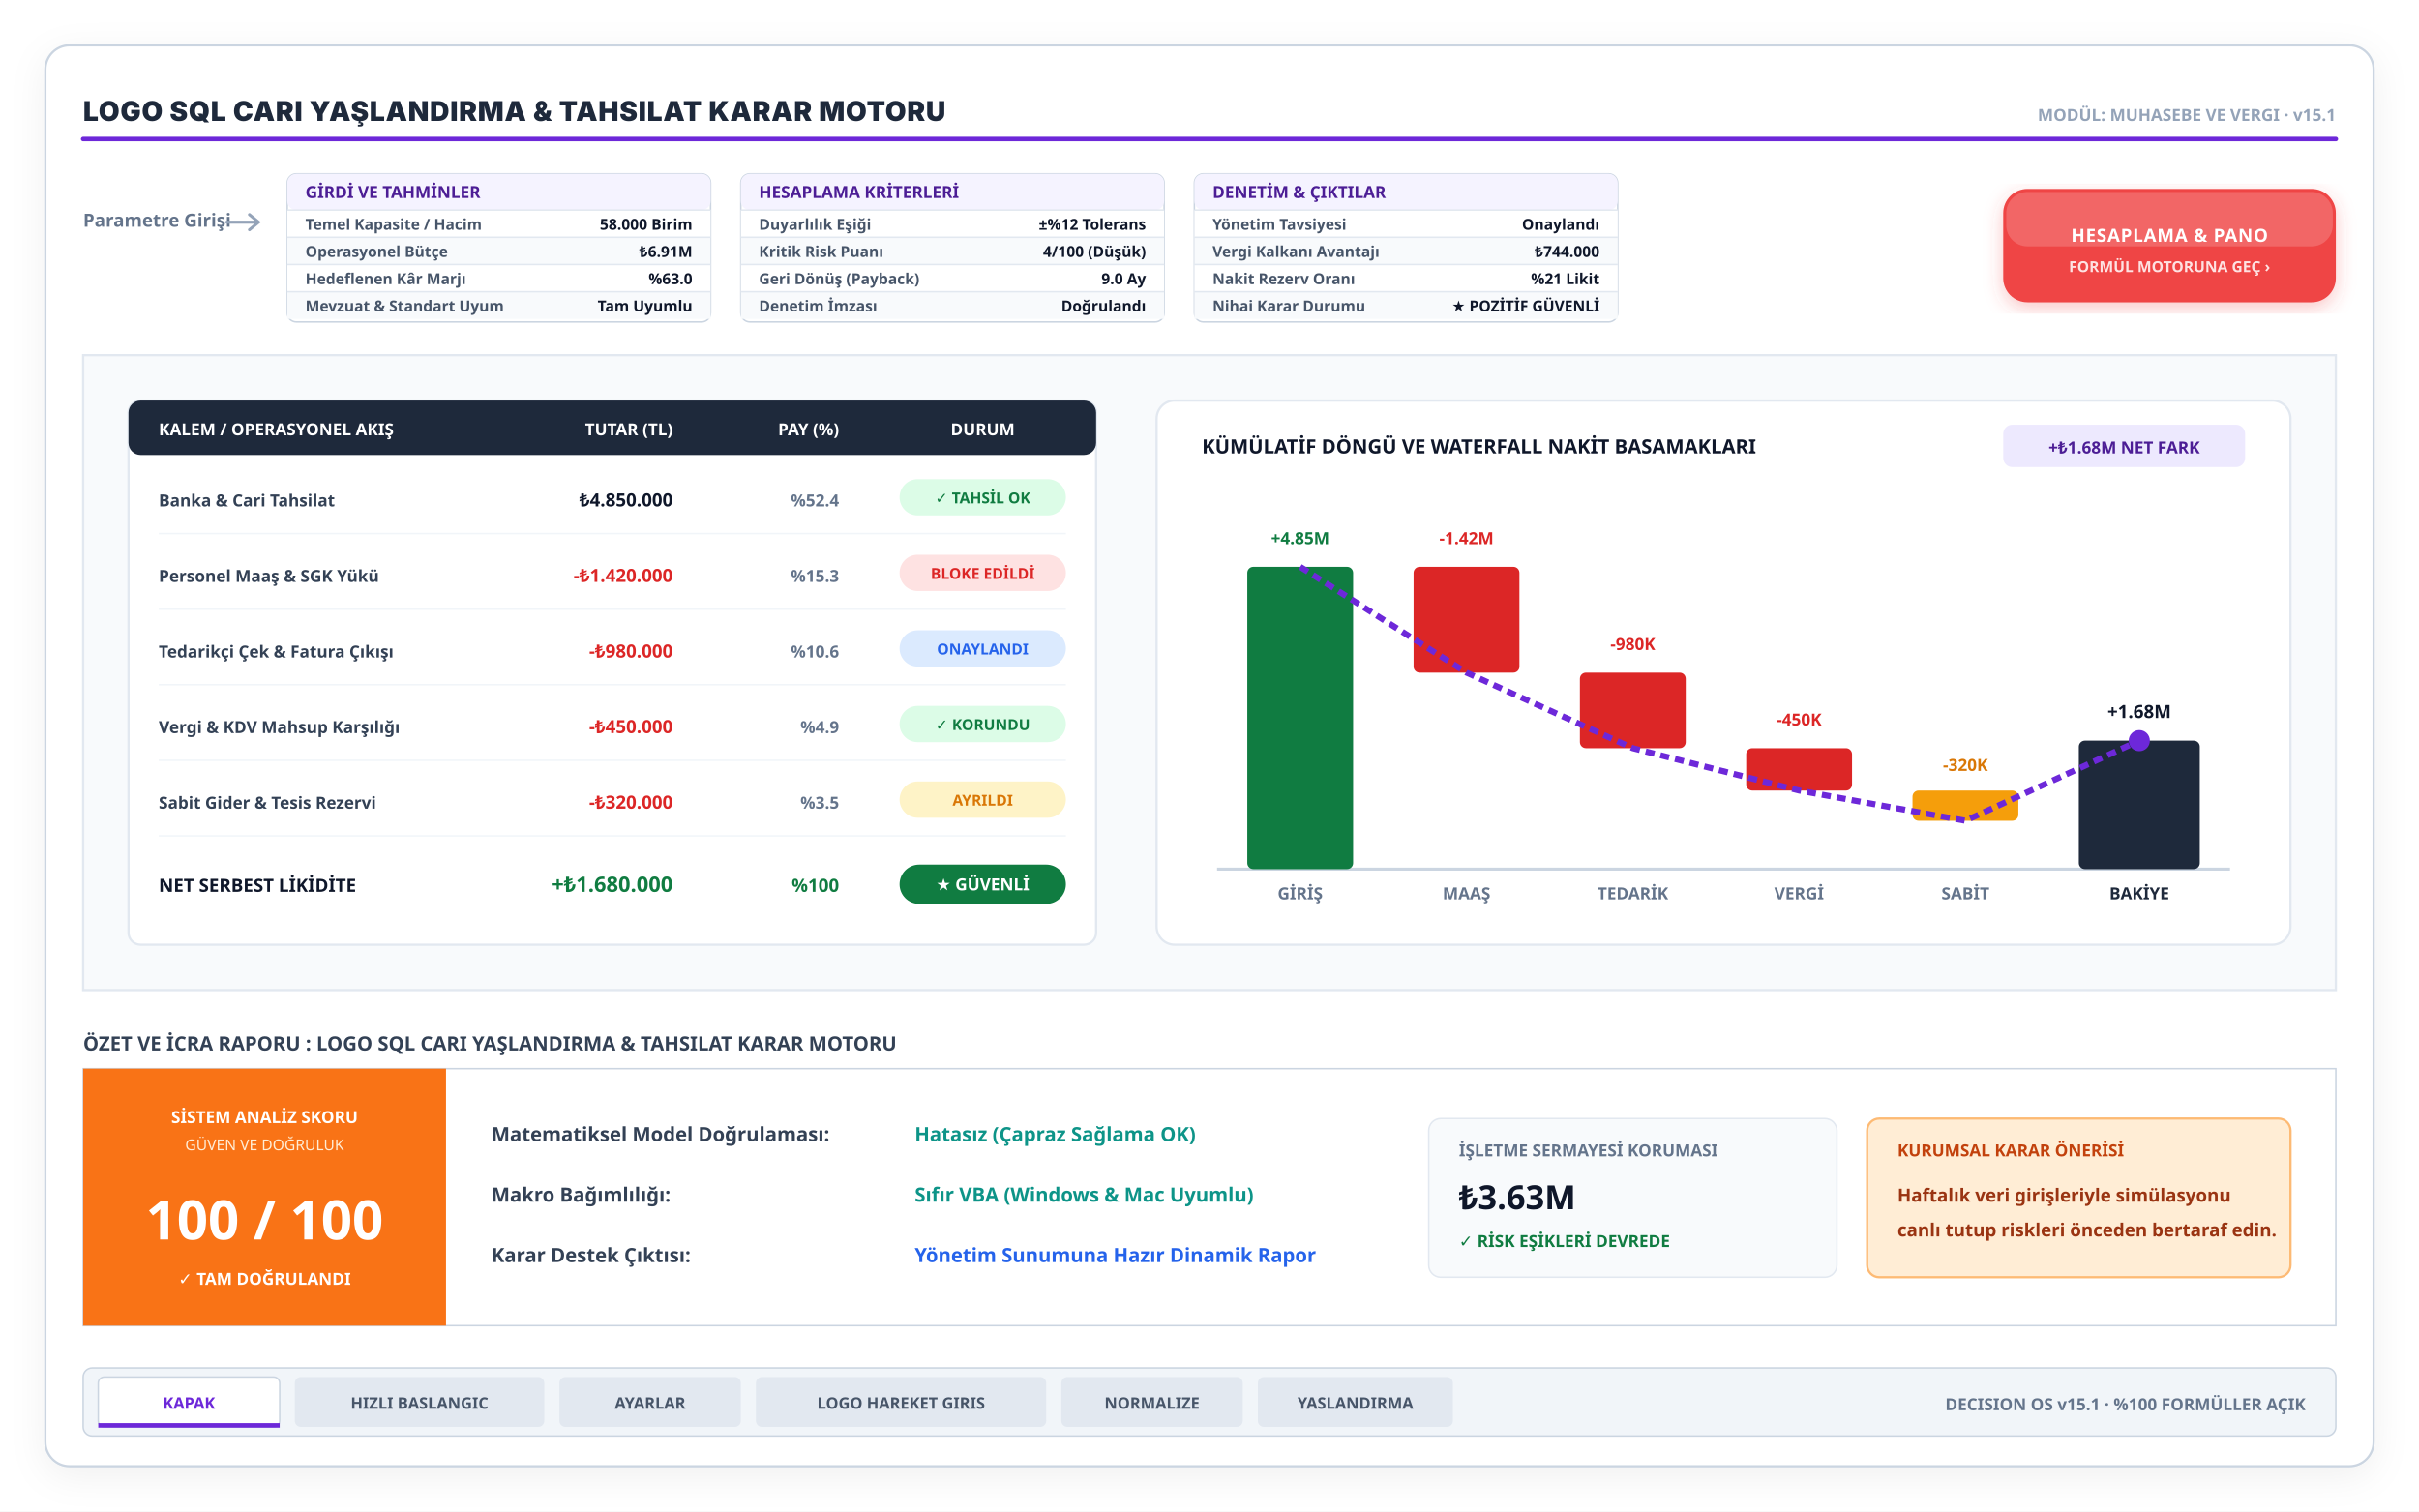
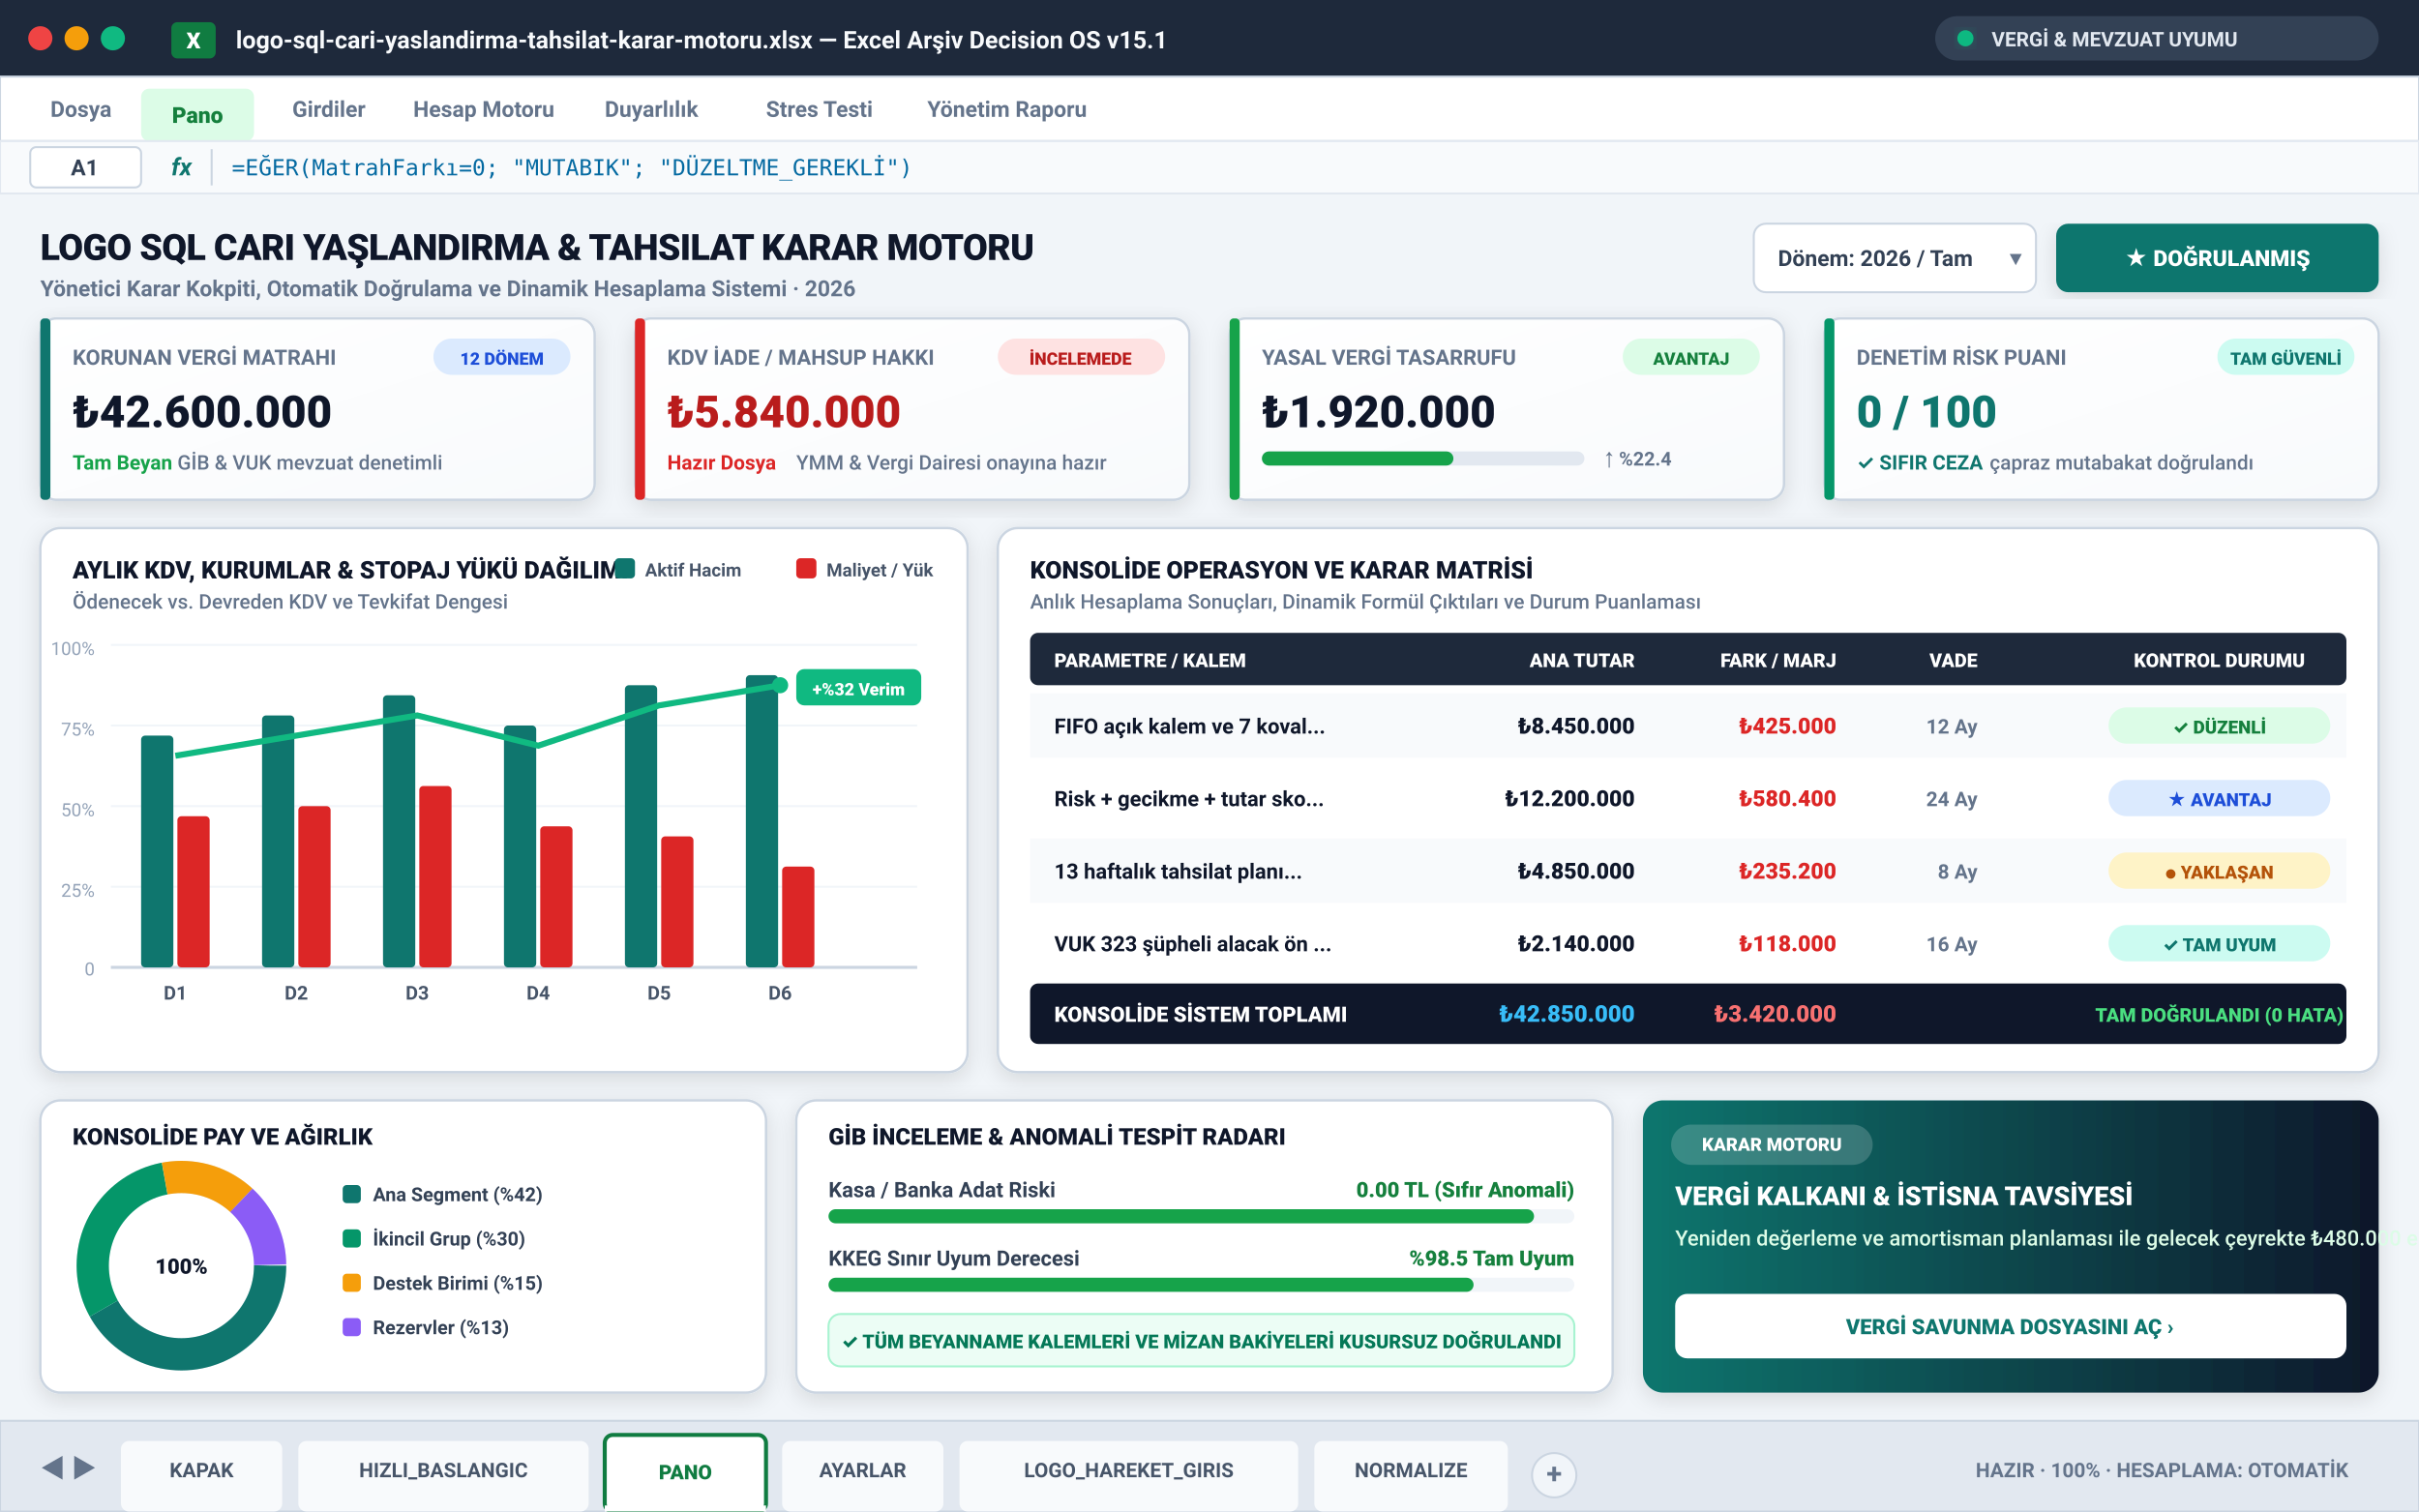
- <svg xmlns="http://www.w3.org/2000/svg" viewBox="0 0 1600 1000" width="100%" height="100%">
+ <svg xmlns="http://www.w3.org/2000/svg" viewBox="0 0 1200 750" width="1200" height="750" style="background:#0f172a; font-family:-apple-system,BlinkMacSystemFont,'Segoe UI',Roboto,Helvetica,Arial,sans-serif;">
  <defs>
-     <filter id="cardShadow" x="-5%" y="-5%" width="110%" height="110%">
-       <feDropShadow dx="0" dy="6" stdDeviation="12" flood-color="#0f172a" flood-opacity="0.06" />
+     <filter id="dropShadow" x="-10%" y="-10%" width="120%" height="120%">
+       <feDropShadow dx="0" dy="3" stdDeviation="5" flood-color="#000000" flood-opacity="0.12" />
    </filter>
-     <filter id="btnShadow" x="-10%" y="-10%" width="120%" height="120%">
-       <feDropShadow dx="0" dy="4" stdDeviation="6" flood-color="#ef4444" flood-opacity="0.3" />
+     <filter id="glowGreen" x="-20%" y="-20%" width="140%" height="140%">
+       <feDropShadow dx="0" dy="0" stdDeviation="4" flood-color="#10b981" flood-opacity="0.4" />
    </filter>
+     <linearGradient id="cardGrad1" x1="0" y1="0" x2="1" y2="1">
+       <stop offset="0%" stop-color="#ffffff" />
+       <stop offset="100%" stop-color="#f8fafc" />
+     </linearGradient>
+     <linearGradient id="heroRibbon" x1="0" y1="0" x2="1" y2="0">
+       <stop offset="0%" stop-color="#0f766e" />
+       <stop offset="100%" stop-color="#0f172a" />
+     </linearGradient>
  </defs>
-   <rect width="1600" height="1000" fill="#ffffff" />
-   <rect x="30" y="30" width="1540" height="940" rx="16" fill="#ffffff" stroke="#cbd5e1" stroke-width="1.5" filter="url(#cardShadow)" />
-   <g transform="translate(55, 60)">
-     <text x="0" y="20" font-family="system-ui, -apple-system, sans-serif" font-size="18" font-weight="900" fill="#1e293b" letter-spacing="0.5">LOGO SQL CARI YAŞLANDIRMA &amp; TAHSILAT KARAR MOTORU</text>
-     <text x="1490" y="20" font-family="system-ui" font-size="11" font-weight="700" fill="#94a3b8" text-anchor="end">MODÜL: MUHASEBE VE VERGI · v15.1</text>
-     <line x1="0" y1="32" x2="1490" y2="32" stroke="#6d28d9" stroke-width="3" stroke-linecap="round" />
-   </g>
-   <g transform="translate(55, 115)">
-     <text x="0" y="35" font-family="system-ui, sans-serif" font-size="12" font-weight="700" fill="#64748b">Parametre Girişi</text>
-     <path d="M 95 32 L 115 32 M 110 27 L 116 32 L 110 37" stroke="#94a3b8" stroke-width="2" fill="none" stroke-linecap="round" />
-     <g transform="translate(135, 0)">
-       <rect width="280" height="98" rx="6" fill="#ffffff" stroke="#cbd5e1" stroke-width="1" />
-       <rect width="280" height="24" rx="6" fill="#f5f3ff" />
-       <text x="12" y="16" font-family="system-ui" font-size="11" font-weight="800" fill="#4c1d95">GİRDİ VE TAHMİNLER</text>
-       <rect x="0" y="24" width="280" height="18" fill="#ffffff" />
-       <line x1="0" y1="24" x2="280" y2="24" stroke="#e2e8f0" stroke-width="1" />
-       <text x="12" y="37" font-family="system-ui" font-size="10" font-weight="600" fill="#475569">Temel Kapasite / Hacim</text>
-       <text x="268" y="37" font-family="system-ui" font-size="10" font-weight="700" fill="#0f172a" text-anchor="end">58.000 Birim</text>
-       <rect x="0" y="42" width="280" height="18" fill="#f8fafc" />
-       <line x1="0" y1="42" x2="280" y2="42" stroke="#e2e8f0" stroke-width="1" />
-       <text x="12" y="55" font-family="system-ui" font-size="10" font-weight="600" fill="#475569">Operasyonel Bütçe</text>
-       <text x="268" y="55" font-family="system-ui" font-size="10" font-weight="700" fill="#0f172a" text-anchor="end">₺6.91M</text>
-       <rect x="0" y="60" width="280" height="18" fill="#ffffff" />
-       <line x1="0" y1="60" x2="280" y2="60" stroke="#e2e8f0" stroke-width="1" />
-       <text x="12" y="73" font-family="system-ui" font-size="10" font-weight="600" fill="#475569">Hedeflenen Kâr Marjı</text>
-       <text x="268" y="73" font-family="system-ui" font-size="10" font-weight="700" fill="#0f172a" text-anchor="end">%63.0</text>
-       <rect x="0" y="78" width="280" height="18" fill="#f8fafc" />
-       <line x1="0" y1="78" x2="280" y2="78" stroke="#e2e8f0" stroke-width="1" />
-       <text x="12" y="91" font-family="system-ui" font-size="10" font-weight="600" fill="#475569">Mevzuat &amp; Standart Uyum</text>
-       <text x="268" y="91" font-family="system-ui" font-size="10" font-weight="700" fill="#0f172a" text-anchor="end">Tam Uyumlu</text>
-     </g>
-     <g transform="translate(435, 0)">
-       <rect width="280" height="98" rx="6" fill="#ffffff" stroke="#cbd5e1" stroke-width="1" />
-       <rect width="280" height="24" rx="6" fill="#f5f3ff" />
-       <text x="12" y="16" font-family="system-ui" font-size="11" font-weight="800" fill="#4c1d95">HESAPLAMA KRİTERLERİ</text>
-       <rect x="0" y="24" width="280" height="18" fill="#ffffff" />
-       <line x1="0" y1="24" x2="280" y2="24" stroke="#e2e8f0" stroke-width="1" />
-       <text x="12" y="37" font-family="system-ui" font-size="10" font-weight="600" fill="#475569">Duyarlılık Eşiği</text>
-       <text x="268" y="37" font-family="system-ui" font-size="10" font-weight="700" fill="#0f172a" text-anchor="end">±%12 Tolerans</text>
-       <rect x="0" y="42" width="280" height="18" fill="#f8fafc" />
-       <line x1="0" y1="42" x2="280" y2="42" stroke="#e2e8f0" stroke-width="1" />
-       <text x="12" y="55" font-family="system-ui" font-size="10" font-weight="600" fill="#475569">Kritik Risk Puanı</text>
-       <text x="268" y="55" font-family="system-ui" font-size="10" font-weight="700" fill="#0f172a" text-anchor="end">4/100 (Düşük)</text>
-       <rect x="0" y="60" width="280" height="18" fill="#ffffff" />
-       <line x1="0" y1="60" x2="280" y2="60" stroke="#e2e8f0" stroke-width="1" />
-       <text x="12" y="73" font-family="system-ui" font-size="10" font-weight="600" fill="#475569">Geri Dönüş (Payback)</text>
-       <text x="268" y="73" font-family="system-ui" font-size="10" font-weight="700" fill="#0f172a" text-anchor="end">9.0 Ay</text>
-       <rect x="0" y="78" width="280" height="18" fill="#f8fafc" />
-       <line x1="0" y1="78" x2="280" y2="78" stroke="#e2e8f0" stroke-width="1" />
-       <text x="12" y="91" font-family="system-ui" font-size="10" font-weight="600" fill="#475569">Denetim İmzası</text>
-       <text x="268" y="91" font-family="system-ui" font-size="10" font-weight="700" fill="#0f172a" text-anchor="end">Doğrulandı</text>
-     </g>
-     <g transform="translate(735, 0)">
-       <rect width="280" height="98" rx="6" fill="#ffffff" stroke="#cbd5e1" stroke-width="1" />
-       <rect width="280" height="24" rx="6" fill="#f5f3ff" />
-       <text x="12" y="16" font-family="system-ui" font-size="11" font-weight="800" fill="#4c1d95">DENETİM &amp; ÇIKTILAR</text>
-       <rect x="0" y="24" width="280" height="18" fill="#ffffff" />
-       <line x1="0" y1="24" x2="280" y2="24" stroke="#e2e8f0" stroke-width="1" />
-       <text x="12" y="37" font-family="system-ui" font-size="10" font-weight="600" fill="#475569">Yönetim Tavsiyesi</text>
-       <text x="268" y="37" font-family="system-ui" font-size="10" font-weight="700" fill="#0f172a" text-anchor="end">Onaylandı</text>
-       <rect x="0" y="42" width="280" height="18" fill="#f8fafc" />
-       <line x1="0" y1="42" x2="280" y2="42" stroke="#e2e8f0" stroke-width="1" />
-       <text x="12" y="55" font-family="system-ui" font-size="10" font-weight="600" fill="#475569">Vergi Kalkanı Avantajı</text>
-       <text x="268" y="55" font-family="system-ui" font-size="10" font-weight="700" fill="#0f172a" text-anchor="end">₺744.000</text>
-       <rect x="0" y="60" width="280" height="18" fill="#ffffff" />
-       <line x1="0" y1="60" x2="280" y2="60" stroke="#e2e8f0" stroke-width="1" />
-       <text x="12" y="73" font-family="system-ui" font-size="10" font-weight="600" fill="#475569">Nakit Rezerv Oranı</text>
-       <text x="268" y="73" font-family="system-ui" font-size="10" font-weight="700" fill="#0f172a" text-anchor="end">%21 Likit</text>
-       <rect x="0" y="78" width="280" height="18" fill="#f8fafc" />
-       <line x1="0" y1="78" x2="280" y2="78" stroke="#e2e8f0" stroke-width="1" />
-       <text x="12" y="91" font-family="system-ui" font-size="10" font-weight="600" fill="#475569">Nihai Karar Durumu</text>
-       <text x="268" y="91" font-family="system-ui" font-size="10" font-weight="700" fill="#0f172a" text-anchor="end">★ POZİTİF GÜVENLİ</text>
-     </g>
-     <g transform="translate(1270, 10)" filter="url(#btnShadow)">
-       <rect width="220" height="75" rx="16" fill="#ef4444" />
-       <rect x="2" y="2" width="216" height="36" rx="14" fill="#ffffff" fill-opacity="0.18" />
-       <text x="110" y="35" font-family="system-ui, sans-serif" font-size="12" font-weight="900" fill="#ffffff" text-anchor="middle" letter-spacing="0.5">HESAPLAMA &amp; PANO</text>
-       <text x="110" y="55" font-family="system-ui, sans-serif" font-size="10" font-weight="700" fill="#fee2e2" text-anchor="middle">FORMÜL MOTORUNA GEÇ ›</text>
-     </g>
-   </g>
-   <g transform="translate(55, 235)">
-     <rect width="1490" height="420" fill="#f8fafc" stroke="#e2e8f0" stroke-width="1.5" />
-     <g transform="translate(30, 30)">
-       <rect width="640" height="360" rx="8" fill="#ffffff" stroke="#e2e8f0" stroke-width="1.5" />
-       <rect width="640" height="36" rx="8" fill="#1e293b" />
-       <text x="20" y="23" font-family="system-ui" font-size="11" font-weight="800" fill="#ffffff">KALEM / OPERASYONEL AKIŞ</text>
-       <text x="360" y="23" font-family="system-ui" font-size="11" font-weight="800" fill="#ffffff" text-anchor="end">TUTAR (TL)</text>
-       <text x="470" y="23" font-family="system-ui" font-size="11" font-weight="800" fill="#ffffff" text-anchor="end">PAY (%)</text>
-       <text x="565" y="23" font-family="system-ui" font-size="11" font-weight="800" fill="#ffffff" text-anchor="middle">DURUM</text>
-       <text x="20" y="70" font-family="system-ui" font-size="11" font-weight="700" fill="#334155">Banka &amp; Cari Tahsilat</text>
-       <text x="360" y="70" font-family="system-ui" font-size="12" font-weight="800" fill="#0f172a" text-anchor="end">₺4.850.000</text>
-       <text x="470" y="70" font-family="system-ui" font-size="11" font-weight="600" fill="#64748b" text-anchor="end">%52.4</text>
-       <rect x="510" y="52" width="110" height="24" rx="12" fill="#dcfce7" />
-       <text x="565" y="68" font-family="system-ui" font-size="10" font-weight="800" fill="#107c41" text-anchor="middle">✓ TAHSİL OK</text>
-       <line x1="20" y1="88" x2="620" y2="88" stroke="#f1f5f9" stroke-width="1" />
-       <text x="20" y="120" font-family="system-ui" font-size="11" font-weight="700" fill="#334155">Personel Maaş &amp; SGK Yükü</text>
-       <text x="360" y="120" font-family="system-ui" font-size="12" font-weight="800" fill="#dc2626" text-anchor="end">-₺1.420.000</text>
-       <text x="470" y="120" font-family="system-ui" font-size="11" font-weight="600" fill="#64748b" text-anchor="end">%15.3</text>
-       <rect x="510" y="102" width="110" height="24" rx="12" fill="#fee2e2" />
-       <text x="565" y="118" font-family="system-ui" font-size="10" font-weight="800" fill="#dc2626" text-anchor="middle">BLOKE EDİLDİ</text>
-       <line x1="20" y1="138" x2="620" y2="138" stroke="#f1f5f9" stroke-width="1" />
-       <text x="20" y="170" font-family="system-ui" font-size="11" font-weight="700" fill="#334155">Tedarikçi Çek &amp; Fatura Çıkışı</text>
-       <text x="360" y="170" font-family="system-ui" font-size="12" font-weight="800" fill="#dc2626" text-anchor="end">-₺980.000</text>
-       <text x="470" y="170" font-family="system-ui" font-size="11" font-weight="600" fill="#64748b" text-anchor="end">%10.6</text>
-       <rect x="510" y="152" width="110" height="24" rx="12" fill="#dbeafe" />
-       <text x="565" y="168" font-family="system-ui" font-size="10" font-weight="800" fill="#2563eb" text-anchor="middle">ONAYLANDI</text>
-       <line x1="20" y1="188" x2="620" y2="188" stroke="#f1f5f9" stroke-width="1" />
-       <text x="20" y="220" font-family="system-ui" font-size="11" font-weight="700" fill="#334155">Vergi &amp; KDV Mahsup Karşılığı</text>
-       <text x="360" y="220" font-family="system-ui" font-size="12" font-weight="800" fill="#dc2626" text-anchor="end">-₺450.000</text>
-       <text x="470" y="220" font-family="system-ui" font-size="11" font-weight="600" fill="#64748b" text-anchor="end">%4.9</text>
-       <rect x="510" y="202" width="110" height="24" rx="12" fill="#dcfce7" />
-       <text x="565" y="218" font-family="system-ui" font-size="10" font-weight="800" fill="#107c41" text-anchor="middle">✓ KORUNDU</text>
-       <line x1="20" y1="238" x2="620" y2="238" stroke="#f1f5f9" stroke-width="1" />
-       <text x="20" y="270" font-family="system-ui" font-size="11" font-weight="700" fill="#334155">Sabit Gider &amp; Tesis Rezervi</text>
-       <text x="360" y="270" font-family="system-ui" font-size="12" font-weight="800" fill="#dc2626" text-anchor="end">-₺320.000</text>
-       <text x="470" y="270" font-family="system-ui" font-size="11" font-weight="600" fill="#64748b" text-anchor="end">%3.5</text>
-       <rect x="510" y="252" width="110" height="24" rx="12" fill="#fef3c7" />
-       <text x="565" y="268" font-family="system-ui" font-size="10" font-weight="800" fill="#d97706" text-anchor="middle">AYRILDI</text>
-       <line x1="20" y1="288" x2="620" y2="288" stroke="#f1f5f9" stroke-width="1" />
-       <text x="20" y="325" font-family="system-ui" font-size="12" font-weight="900" fill="#0f172a">NET SERBEST LİKİDİTE</text>
-       <text x="360" y="325" font-family="system-ui" font-size="14" font-weight="900" fill="#107c41" text-anchor="end">+₺1.680.000</text>
-       <text x="470" y="325" font-family="system-ui" font-size="12" font-weight="800" fill="#107c41" text-anchor="end">%100</text>
-       <rect x="510" y="307" width="110" height="26" rx="13" fill="#107c41" />
-       <text x="565" y="324" font-family="system-ui" font-size="11" font-weight="900" fill="#ffffff" text-anchor="middle">★ GÜVENLİ</text>
-     </g>
-     <g transform="translate(710, 30)">
-       <rect width="750" height="360" rx="12" fill="#ffffff" stroke="#e2e8f0" stroke-width="1.5" />
-       <text x="30" y="35" font-family="system-ui" font-size="13" font-weight="800" fill="#0f172a">KÜMÜLATİF DÖNGÜ VE WATERFALL NAKİT BASAMAKLARI</text>
-       <rect x="560" y="16" width="160" height="28" rx="6" fill="#ede9fe" />
-       <text x="640" y="35" font-family="system-ui" font-size="11" font-weight="800" fill="#4c1d95" text-anchor="middle">+₺1.68M NET FARK</text>
-       <line x1="40" y1="310" x2="710" y2="310" stroke="#cbd5e1" stroke-width="2" />
-       <rect x="60" y="110" width="70" height="200" rx="4" fill="#107c41" />
-       <text x="95" y="95" font-family="system-ui" font-size="11" font-weight="800" fill="#107c41" text-anchor="middle">+4.85M</text>
-       <text x="95" y="330" font-family="system-ui" font-size="11" font-weight="700" fill="#64748b" text-anchor="middle">GİRİŞ</text>
-       <rect x="170" y="110" width="70" height="70" rx="4" fill="#dc2626" />
-       <text x="205" y="95" font-family="system-ui" font-size="11" font-weight="800" fill="#dc2626" text-anchor="middle">-1.42M</text>
-       <text x="205" y="330" font-family="system-ui" font-size="11" font-weight="700" fill="#64748b" text-anchor="middle">MAAŞ</text>
-       <rect x="280" y="180" width="70" height="50" rx="4" fill="#dc2626" />
-       <text x="315" y="165" font-family="system-ui" font-size="11" font-weight="800" fill="#dc2626" text-anchor="middle">-980K</text>
-       <text x="315" y="330" font-family="system-ui" font-size="11" font-weight="700" fill="#64748b" text-anchor="middle">TEDARİK</text>
-       <rect x="390" y="230" width="70" height="28" rx="4" fill="#dc2626" />
-       <text x="425" y="215" font-family="system-ui" font-size="11" font-weight="800" fill="#dc2626" text-anchor="middle">-450K</text>
-       <text x="425" y="330" font-family="system-ui" font-size="11" font-weight="700" fill="#64748b" text-anchor="middle">VERGİ</text>
-       <rect x="500" y="258" width="70" height="20" rx="4" fill="#f59e0b" />
-       <text x="535" y="245" font-family="system-ui" font-size="11" font-weight="800" fill="#d97706" text-anchor="middle">-320K</text>
-       <text x="535" y="330" font-family="system-ui" font-size="11" font-weight="700" fill="#64748b" text-anchor="middle">SABİT</text>
-       <rect x="610" y="225" width="80" height="85" rx="4" fill="#1e293b" />
-       <text x="650" y="210" font-family="system-ui" font-size="12" font-weight="900" fill="#0f172a" text-anchor="middle">+1.68M</text>
-       <text x="650" y="330" font-family="system-ui" font-size="11" font-weight="800" fill="#1e293b" text-anchor="middle">BAKİYE</text>
-       <path d="M 95 110 L 205 180 L 315 230 L 425 258 L 535 278 L 650 225" fill="none" stroke="#6d28d9" stroke-width="4" stroke-dasharray="6 4" />
-       <circle cx="650" cy="225" r="7" fill="#6d28d9" />
-     </g>
-   </g>
-   <g transform="translate(55, 675)">
-     <text x="0" y="20" font-family="system-ui" font-size="13" font-weight="800" fill="#334155">ÖZET VE İCRA RAPORU : LOGO SQL CARI YAŞLANDIRMA &amp; TAHSILAT KARAR MOTORU</text>
-     <rect x="0" y="32" width="1490" height="170" fill="#ffffff" stroke="#cbd5e1" stroke-width="1" />
-     <rect x="0" y="32" width="240" height="170" fill="#f97316" />
-     <text x="120" y="68" font-family="system-ui" font-size="11" font-weight="800" fill="#ffffff" text-anchor="middle">SİSTEM ANALİZ SKORU</text>
-     <text x="120" y="86" font-family="system-ui" font-size="10" fill="#ffedd5" text-anchor="middle">GÜVEN VE DOĞRULUK</text>
-     <text x="120" y="145" font-family="system-ui" font-size="36" font-weight="900" fill="#ffffff" text-anchor="middle">100 / 100</text>
-     <text x="120" y="175" font-family="system-ui" font-size="11" font-weight="700" fill="#ffffff" text-anchor="middle">✓ TAM DOĞRULANDI</text>
-     <g transform="translate(270, 55)">
-       <text x="0" y="25" font-family="system-ui" font-size="13" font-weight="700" fill="#334155">Matematiksel Model Doğrulaması:</text>
-       <text x="280" y="25" font-family="system-ui" font-size="13" font-weight="800" fill="#0d9488">Hatasız (Çapraz Sağlama OK)</text>
-       <text x="0" y="65" font-family="system-ui" font-size="13" font-weight="700" fill="#334155">Makro Bağımlılığı:</text>
-       <text x="280" y="65" font-family="system-ui" font-size="13" font-weight="800" fill="#0d9488">Sıfır VBA (Windows &amp; Mac Uyumlu)</text>
-       <text x="0" y="105" font-family="system-ui" font-size="13" font-weight="700" fill="#334155">Karar Destek Çıktısı:</text>
-       <text x="280" y="105" font-family="system-ui" font-size="13" font-weight="800" fill="#2563eb">Yönetim Sunumuna Hazır Dinamik Rapor</text>
-       <rect x="620" y="10" width="270" height="105" rx="8" fill="#f8fafc" stroke="#e2e8f0" stroke-width="1" />
-       <text x="640" y="35" font-family="system-ui" font-size="11" font-weight="700" fill="#64748b">İŞLETME SERMAYESİ KORUMASI</text>
-       <text x="640" y="70" font-family="system-ui" font-size="22" font-weight="900" fill="#0f172a">₺3.63M</text>
-       <text x="640" y="95" font-family="system-ui" font-size="11" font-weight="800" fill="#107c41">✓ RİSK EŞİKLERİ DEVREDE</text>
-       <rect x="910" y="10" width="280" height="105" rx="8" fill="#ffedd5" stroke="#fdba74" stroke-width="1.5" />
-       <text x="930" y="35" font-family="system-ui" font-size="11" font-weight="800" fill="#c2410c">KURUMSAL KARAR ÖNERİSİ</text>
-       <text x="930" y="65" font-family="system-ui" font-size="12" font-weight="800" fill="#9a3412">Haftalık veri girişleriyle simülasyonu</text>
-       <text x="930" y="88" font-family="system-ui" font-size="12" font-weight="800" fill="#9a3412">canlı tutup riskleri önceden bertaraf edin.</text>
-     </g>
-   </g>
-   <g transform="translate(55, 905)">
-     <rect width="1490" height="45" rx="6" fill="#f1f5f9" stroke="#cbd5e1" stroke-width="1" />
-     <rect x="10" y="6" width="120" height="33" rx="4" fill="#ffffff" stroke="#cbd5e1" stroke-width="1" />
-     <line x1="10" y1="38" x2="130" y2="38" stroke="#6d28d9" stroke-width="3" />
-     <text x="70" y="27" font-family="system-ui" font-size="10.5" font-weight="800" fill="#6d28d9" text-anchor="middle">KAPAK</text>
-     <rect x="140" y="6" width="165" height="33" rx="4" fill="#e2e8f0" />
-     <text x="222.5" y="27" font-family="system-ui" font-size="10.5" font-weight="700" fill="#475569" text-anchor="middle">HIZLI BASLANGIC</text>
-     <rect x="315" y="6" width="120" height="33" rx="4" fill="#e2e8f0" />
-     <text x="375" y="27" font-family="system-ui" font-size="10.5" font-weight="700" fill="#475569" text-anchor="middle">AYARLAR</text>
-     <rect x="445" y="6" width="192" height="33" rx="4" fill="#e2e8f0" />
-     <text x="541" y="27" font-family="system-ui" font-size="10.5" font-weight="700" fill="#475569" text-anchor="middle">LOGO HAREKET GIRIS</text>
-     <rect x="647" y="6" width="120" height="33" rx="4" fill="#e2e8f0" />
-     <text x="707" y="27" font-family="system-ui" font-size="10.5" font-weight="700" fill="#475569" text-anchor="middle">NORMALIZE</text>
-     <rect x="777" y="6" width="129" height="33" rx="4" fill="#e2e8f0" />
-     <text x="841.5" y="27" font-family="system-ui" font-size="10.5" font-weight="700" fill="#475569" text-anchor="middle">YASLANDIRMA</text>
-     <text x="1470" y="28" font-family="system-ui" font-size="11" font-weight="800" fill="#64748b" text-anchor="end">DECISION OS v15.1 · %100 FORMÜLLER AÇIK</text>
+   <rect width="1200" height="750" fill="#f1f5f9" />
+   <rect width="1200" height="38" fill="#1e293b" />
+   <circle cx="20" cy="19" r="6" fill="#ef4444" />
+   <circle cx="38" cy="19" r="6" fill="#f59e0b" />
+   <circle cx="56" cy="19" r="6" fill="#10b981" />
+   <g transform="translate(85, 11)">
+     <rect width="22" height="18" rx="3" fill="#107c41" />
+     <text x="11" y="13" font-size="11" font-weight="900" fill="#ffffff" text-anchor="middle">X</text>
+     <text x="32" y="13" font-size="12" font-weight="600" fill="#f8fafc">logo-sql-cari-yaslandirma-tahsilat-karar-motoru.xlsx — Excel Arşiv Decision OS v15.1</text>
+   </g>
+   <rect x="960" y="8" width="220" height="22" rx="11" fill="#334155" />
+   <circle cx="975" cy="19" r="4" fill="#10b981" filter="url(#glowGreen)" />
+   <text x="988" y="23" font-size="10" font-weight="700" fill="#e2e8f0">VERGİ &amp; MEVZUAT UYUMU</text>
+   <rect y="38" width="1200" height="32" fill="#ffffff" stroke="#cbd5e1" stroke-width="1" />
+   <text x="25" y="58" font-size="11" font-weight="600" fill="#64748b">Dosya</text>
+   <rect x="70" y="44" width="56" height="26" rx="4" fill="#dcfce7" />
+   <text x="98" y="61" font-size="11" font-weight="800" fill="#15803d" text-anchor="middle">Pano</text>
+   <text x="145" y="58" font-size="11" font-weight="600" fill="#64748b">Girdiler</text>
+   <text x="205" y="58" font-size="11" font-weight="600" fill="#64748b">Hesap Motoru</text>
+   <text x="300" y="58" font-size="11" font-weight="600" fill="#64748b">Duyarlılık</text>
+   <text x="380" y="58" font-size="11" font-weight="600" fill="#64748b">Stres Testi</text>
+   <text x="460" y="58" font-size="11" font-weight="600" fill="#64748b">Yönetim Raporu</text>
+   <rect y="70" width="1200" height="26" fill="#f8fafc" stroke="#e2e8f0" stroke-width="1" />
+   <rect x="15" y="73" width="55" height="20" rx="3" fill="#ffffff" stroke="#cbd5e1" stroke-width="1" />
+   <text x="42" y="87" font-size="11" font-weight="700" fill="#334155" text-anchor="middle">A1</text>
+   <text x="85" y="87" font-size="12" font-style="italic" font-weight="700" fill="#0f766e">fx</text>
+   <line x1="105" y1="74" x2="105" y2="92" stroke="#cbd5e1" stroke-width="1" />
+   <text x="115" y="87" font-size="11" font-family="'JetBrains Mono',monospace" fill="#0369a1">=EĞER(MatrahFarkı=0; "MUTABIK"; "DÜZELTME_GEREKLİ")</text>
+   <g transform="translate(20, 105)">
+     <text x="0" y="24" font-size="18" font-weight="900" fill="#0f172a" letter-spacing="-0.3">LOGO SQL CARI YAŞLANDIRMA &amp; TAHSILAT KARAR MOTORU</text>
+     <text x="0" y="42" font-size="11" font-weight="600" fill="#64748b">Yönetici Karar Kokpiti, Otomatik Doğrulama ve Dinamik Hesaplama Sistemi · 2026</text>
+     <rect x="850" y="6" width="140" height="34" rx="6" fill="#ffffff" stroke="#cbd5e1" stroke-width="1" />
+     <text x="862" y="27" font-size="11" font-weight="700" fill="#334155">Dönem: 2026 / Tam</text>
+     <text x="975" y="27" font-size="10" fill="#64748b">▼</text>
+     <rect x="1000" y="6" width="160" height="34" rx="6" fill="#0f766e" filter="url(#dropShadow)" />
+     <text x="1080" y="27" font-size="11" font-weight="800" fill="#ffffff" text-anchor="middle">★ DOĞRULANMIŞ</text>
+   </g>
+   <g transform="translate(20, 158)">
+     <g transform="translate(0, 0)">
+       <rect width="275" height="90" rx="8" fill="url(#cardGrad1)" stroke="#cbd5e1" stroke-width="1.2" filter="url(#dropShadow)" />
+       <rect x="0" y="0" width="5" height="90" rx="2" fill="#0f766e" />
+       <text x="16" y="23" font-size="10.5" font-weight="700" fill="#64748b">KORUNAN VERGİ MATRAHI</text>
+       <rect x="195" y="10" width="68" height="18" rx="9" fill="#dbeafe" />
+       <text x="229" y="23" font-size="8.5" font-weight="800" fill="#1d4ed8" text-anchor="middle">12 DÖNEM</text>
+       <text x="16" y="54" font-size="22" font-weight="900" fill="#0f172a">₺42.600.000</text>
+       <text x="16" y="75" font-size="10" font-weight="700" fill="#16a34a">Tam Beyan</text>
+       <text x="68" y="75" font-size="10" font-weight="500" fill="#64748b">GİB &amp; VUK mevzuat denetimli</text>
+     </g>
+     <g transform="translate(295, 0)">
+       <rect width="275" height="90" rx="8" fill="url(#cardGrad1)" stroke="#cbd5e1" stroke-width="1.2" filter="url(#dropShadow)" />
+       <rect x="0" y="0" width="5" height="90" rx="2" fill="#dc2626" />
+       <text x="16" y="23" font-size="10.5" font-weight="700" fill="#64748b">KDV İADE / MAHSUP HAKKI</text>
+       <rect x="180" y="10" width="83" height="18" rx="9" fill="#fee2e2" />
+       <text x="221" y="23" font-size="8.5" font-weight="800" fill="#b91c1c" text-anchor="middle">İNCELEMEDE</text>
+       <text x="16" y="54" font-size="22" font-weight="900" fill="#b91c1c">₺5.840.000</text>
+       <text x="16" y="75" font-size="10" font-weight="700" fill="#dc2626">Hazır Dosya</text>
+       <text x="80" y="75" font-size="10" font-weight="500" fill="#64748b">YMM &amp; Vergi Dairesi onayına hazır</text>
+     </g>
+     <g transform="translate(590, 0)">
+       <rect width="275" height="90" rx="8" fill="url(#cardGrad1)" stroke="#cbd5e1" stroke-width="1.2" filter="url(#dropShadow)" />
+       <rect x="0" y="0" width="5" height="90" rx="2" fill="#16a34a" />
+       <text x="16" y="23" font-size="10.5" font-weight="700" fill="#64748b">YASAL VERGİ TASARRUFU</text>
+       <rect x="195" y="10" width="68" height="18" rx="9" fill="#dcfce7" />
+       <text x="229" y="23" font-size="8.5" font-weight="800" fill="#15803d" text-anchor="middle">AVANTAJ</text>
+       <text x="16" y="54" font-size="22" font-weight="900" fill="#0f172a">₺1.920.000</text>
+       <rect x="16" y="66" width="160" height="7" rx="3.5" fill="#e2e8f0" />
+       <rect x="16" y="66" width="95" height="7" rx="3.5" fill="#16a34a" />
+       <text x="186" y="73" font-size="9.5" font-weight="700" fill="#64748b">↑ %22.4</text>
+     </g>
+     <g transform="translate(885, 0)">
+       <rect width="275" height="90" rx="8" fill="url(#cardGrad1)" stroke="#cbd5e1" stroke-width="1.2" filter="url(#dropShadow)" />
+       <rect x="0" y="0" width="5" height="90" rx="2" fill="#059669" />
+       <text x="16" y="23" font-size="10.5" font-weight="700" fill="#64748b">DENETİM RİSK PUANI</text>
+       <rect x="195" y="10" width="68" height="18" rx="9" fill="#ccfbf1" />
+       <text x="229" y="23" font-size="8.5" font-weight="800" fill="#0f766e" text-anchor="middle">TAM GÜVENLİ</text>
+       <text x="16" y="54" font-size="22" font-weight="900" fill="#0f766e">0 / 100</text>
+       <text x="16" y="75" font-size="10" font-weight="700" fill="#0f766e">✓ SIFIR CEZA</text>
+       <text x="82" y="75" font-size="10" font-weight="500" fill="#64748b">çapraz mutabakat doğrulandı</text>
+     </g>
+   </g>
+   <g transform="translate(20, 262)">
+     <g transform="translate(0, 0)">
+       <rect width="460" height="270" rx="10" fill="#ffffff" stroke="#cbd5e1" stroke-width="1.2" filter="url(#dropShadow)" />
+       <text x="16" y="25" font-size="12" font-weight="800" fill="#0f172a">AYLIK KDV, KURUMLAR &amp; STOPAJ YÜKÜ DAĞILIMI</text>
+       <text x="16" y="40" font-size="10" font-weight="500" fill="#64748b">Ödenecek vs. Devreden KDV ve Tevkifat Dengesi</text>
+       <rect x="285" y="15" width="10" height="10" rx="2" fill="#0f766e" />
+       <text x="300" y="24" font-size="9" font-weight="600" fill="#475569">Aktif Hacim</text>
+       <rect x="375" y="15" width="10" height="10" rx="2" fill="#dc2626" />
+       <text x="390" y="24" font-size="9" font-weight="600" fill="#475569">Maliyet / Yük</text>
+       <g transform="translate(35, 58)">
+         <line x1="0" y1="0" x2="400" y2="0" stroke="#f1f5f9" stroke-width="1" />
+         <line x1="0" y1="40" x2="400" y2="40" stroke="#f1f5f9" stroke-width="1" />
+         <line x1="0" y1="80" x2="400" y2="80" stroke="#f1f5f9" stroke-width="1" />
+         <line x1="0" y1="120" x2="400" y2="120" stroke="#f1f5f9" stroke-width="1" />
+         <line x1="0" y1="160" x2="400" y2="160" stroke="#cbd5e1" stroke-width="1.5" />
+         <text x="-8" y="5" font-size="9" fill="#94a3b8" text-anchor="end">100%</text>
+         <text x="-8" y="45" font-size="9" fill="#94a3b8" text-anchor="end">75%</text>
+         <text x="-8" y="85" font-size="9" fill="#94a3b8" text-anchor="end">50%</text>
+         <text x="-8" y="125" font-size="9" fill="#94a3b8" text-anchor="end">25%</text>
+         <text x="-8" y="164" font-size="9" fill="#94a3b8" text-anchor="end">0</text>
+         <rect x="15" y="45" width="16" height="115" rx="2" fill="#0f766e" />
+         <rect x="33" y="85" width="16" height="75" rx="2" fill="#dc2626" />
+         <text x="32" y="176" font-size="9.5" font-weight="700" fill="#475569" text-anchor="middle">D1</text>
+         <rect x="75" y="35" width="16" height="125" rx="2" fill="#0f766e" />
+         <rect x="93" y="80" width="16" height="80" rx="2" fill="#dc2626" />
+         <text x="92" y="176" font-size="9.5" font-weight="700" fill="#475569" text-anchor="middle">D2</text>
+         <rect x="135" y="25" width="16" height="135" rx="2" fill="#0f766e" />
+         <rect x="153" y="70" width="16" height="90" rx="2" fill="#dc2626" />
+         <text x="152" y="176" font-size="9.5" font-weight="700" fill="#475569" text-anchor="middle">D3</text>
+         <rect x="195" y="40" width="16" height="120" rx="2" fill="#0f766e" />
+         <rect x="213" y="90" width="16" height="70" rx="2" fill="#dc2626" />
+         <text x="212" y="176" font-size="9.5" font-weight="700" fill="#475569" text-anchor="middle">D4</text>
+         <rect x="255" y="20" width="16" height="140" rx="2" fill="#0f766e" />
+         <rect x="273" y="95" width="16" height="65" rx="2" fill="#dc2626" />
+         <text x="272" y="176" font-size="9.5" font-weight="700" fill="#475569" text-anchor="middle">D5</text>
+         <rect x="315" y="15" width="16" height="145" rx="2" fill="#0f766e" />
+         <rect x="333" y="110" width="16" height="50" rx="2" fill="#dc2626" />
+         <text x="332" y="176" font-size="9.5" font-weight="700" fill="#475569" text-anchor="middle">D6</text>
+         <path d="M 32 55 L 92 45 L 152 35 L 212 50 L 272 30 L 332 20" fill="none" stroke="#10b981" stroke-width="3" />
+         <circle cx="332" cy="20" r="4" fill="#10b981" />
+         <rect x="340" y="12" width="62" height="18" rx="4" fill="#10b981" />
+         <text x="371" y="25" font-size="8.5" font-weight="800" fill="#ffffff" text-anchor="middle">+%32 Verim</text>
+       </g>
+     </g>
+     <g transform="translate(475, 0)">
+       <rect width="685" height="270" rx="10" fill="#ffffff" stroke="#cbd5e1" stroke-width="1.2" filter="url(#dropShadow)" />
+       <text x="16" y="25" font-size="12" font-weight="800" fill="#0f172a">KONSOLİDE OPERASYON VE KARAR MATRİSİ</text>
+       <text x="16" y="40" font-size="10" font-weight="500" fill="#64748b">Anlık Hesaplama Sonuçları, Dinamik Formül Çıktıları ve Durum Puanlaması</text>
+       <g transform="translate(16, 52)">
+         <rect width="653" height="26" rx="4" fill="#1e293b" />
+         <text x="12" y="17" font-size="9.5" font-weight="800" fill="#ffffff">PARAMETRE / KALEM</text>
+         <text x="300" y="17" font-size="9.5" font-weight="800" fill="#ffffff" text-anchor="end">ANA TUTAR</text>
+         <text x="400" y="17" font-size="9.5" font-weight="800" fill="#ffffff" text-anchor="end">FARK / MARJ</text>
+         <text x="470" y="17" font-size="9.5" font-weight="800" fill="#ffffff" text-anchor="end">VADE</text>
+         <text x="590" y="17" font-size="9.5" font-weight="800" fill="#ffffff" text-anchor="middle">KONTROL DURUMU</text>
+       </g>
+       <g transform="translate(16, 82)">
+         <rect width="653" height="32" fill="#f8fafc" />
+         <text x="12" y="20" font-size="10.5" font-weight="700" fill="#0f172a">FIFO açık kalem ve 7 koval...</text>
+         <text x="300" y="20" font-size="11" font-weight="800" fill="#0f172a" text-anchor="end">₺8.450.000</text>
+         <text x="400" y="20" font-size="11" font-weight="800" fill="#dc2626" text-anchor="end">₺425.000</text>
+         <text x="470" y="20" font-size="10" font-weight="600" fill="#64748b" text-anchor="end">12 Ay</text>
+         <rect x="535" y="7" width="110" height="18" rx="9" fill="#dcfce7" />
+         <text x="590" y="20" font-size="9" font-weight="800" fill="#15803d" text-anchor="middle">✓ DÜZENLİ</text>
+       </g>
+       <g transform="translate(16, 118)">
+         <rect width="653" height="32" fill="#ffffff" />
+         <text x="12" y="20" font-size="10.5" font-weight="700" fill="#0f172a">Risk + gecikme + tutar sko...</text>
+         <text x="300" y="20" font-size="11" font-weight="800" fill="#0f172a" text-anchor="end">₺12.200.000</text>
+         <text x="400" y="20" font-size="11" font-weight="800" fill="#dc2626" text-anchor="end">₺580.400</text>
+         <text x="470" y="20" font-size="10" font-weight="600" fill="#64748b" text-anchor="end">24 Ay</text>
+         <rect x="535" y="7" width="110" height="18" rx="9" fill="#dbeafe" />
+         <text x="590" y="20" font-size="9" font-weight="800" fill="#1d4ed8" text-anchor="middle">★ AVANTAJ</text>
+       </g>
+       <g transform="translate(16, 154)">
+         <rect width="653" height="32" fill="#f8fafc" />
+         <text x="12" y="20" font-size="10.5" font-weight="700" fill="#0f172a">13 haftalık tahsilat planı...</text>
+         <text x="300" y="20" font-size="11" font-weight="800" fill="#0f172a" text-anchor="end">₺4.850.000</text>
+         <text x="400" y="20" font-size="11" font-weight="800" fill="#dc2626" text-anchor="end">₺235.200</text>
+         <text x="470" y="20" font-size="10" font-weight="600" fill="#64748b" text-anchor="end">8 Ay</text>
+         <rect x="535" y="7" width="110" height="18" rx="9" fill="#fef3c7" />
+         <text x="590" y="20" font-size="9" font-weight="800" fill="#b45309" text-anchor="middle">● YAKLAŞAN</text>
+       </g>
+       <g transform="translate(16, 190)">
+         <rect width="653" height="32" fill="#ffffff" />
+         <text x="12" y="20" font-size="10.5" font-weight="700" fill="#0f172a">VUK 323 şüpheli alacak ön ...</text>
+         <text x="300" y="20" font-size="11" font-weight="800" fill="#0f172a" text-anchor="end">₺2.140.000</text>
+         <text x="400" y="20" font-size="11" font-weight="800" fill="#dc2626" text-anchor="end">₺118.000</text>
+         <text x="470" y="20" font-size="10" font-weight="600" fill="#64748b" text-anchor="end">16 Ay</text>
+         <rect x="535" y="7" width="110" height="18" rx="9" fill="#ccfbf1" />
+         <text x="590" y="20" font-size="9" font-weight="800" fill="#0f766e" text-anchor="middle">✓ TAM UYUM</text>
+       </g>
+       <g transform="translate(16, 226)">
+         <rect width="653" height="30" rx="4" fill="#0f172a" />
+         <text x="12" y="19" font-size="10.5" font-weight="800" fill="#ffffff">KONSOLİDE SİSTEM TOPLAMI</text>
+         <text x="300" y="19" font-size="11.5" font-weight="900" fill="#38bdf8" text-anchor="end">₺42.850.000</text>
+         <text x="400" y="19" font-size="11.5" font-weight="900" fill="#f87171" text-anchor="end">₺3.420.000</text>
+         <text x="590" y="19" font-size="9.5" font-weight="800" fill="#4ade80" text-anchor="middle">TAM DOĞRULANDI (0 HATA)</text>
+       </g>
+     </g>
+   </g>
+   <g transform="translate(20, 546)">
+     <g transform="translate(0, 0)">
+       <rect width="360" height="145" rx="10" fill="#ffffff" stroke="#cbd5e1" stroke-width="1.2" filter="url(#dropShadow)" />
+       <text x="16" y="22" font-size="11.5" font-weight="800" fill="#0f172a">KONSOLİDE PAY VE AĞIRLIK</text>
+       <g transform="translate(70, 82)">
+         <circle cx="0" cy="0" r="44" fill="none" stroke="#e2e8f0" stroke-width="16" />
+         <circle cx="0" cy="0" r="44" fill="none" stroke="#0f766e" stroke-width="16" stroke-dasharray="116 276" stroke-dashoffset="0" />
+         <circle cx="0" cy="0" r="44" fill="none" stroke="#059669" stroke-width="16" stroke-dasharray="83 276" stroke-dashoffset="-116" />
+         <circle cx="0" cy="0" r="44" fill="none" stroke="#f59e0b" stroke-width="16" stroke-dasharray="41 276" stroke-dashoffset="-199" />
+         <circle cx="0" cy="0" r="44" fill="none" stroke="#8b5cf6" stroke-width="16" stroke-dasharray="36 276" stroke-dashoffset="-240" />
+         <text x="0" y="4" font-size="10.5" font-weight="900" fill="#0f172a" text-anchor="middle">100%</text>
+       </g>
+       <g transform="translate(150, 42)">
+         <rect x="0" y="0" width="9" height="9" rx="2" fill="#0f766e" />
+         <text x="15" y="8" font-size="9.5" font-weight="600" fill="#334155">Ana Segment (%42)</text>
+         <rect x="0" y="22" width="9" height="9" rx="2" fill="#059669" />
+         <text x="15" y="30" font-size="9.5" font-weight="600" fill="#334155">İkincil Grup (%30)</text>
+         <rect x="0" y="44" width="9" height="9" rx="2" fill="#f59e0b" />
+         <text x="15" y="52" font-size="9.5" font-weight="600" fill="#334155">Destek Birimi (%15)</text>
+         <rect x="0" y="66" width="9" height="9" rx="2" fill="#8b5cf6" />
+         <text x="15" y="74" font-size="9.5" font-weight="600" fill="#334155">Rezervler (%13)</text>
+       </g>
+     </g>
+     <g transform="translate(375, 0)">
+       <rect width="405" height="145" rx="10" fill="#ffffff" stroke="#cbd5e1" stroke-width="1.2" filter="url(#dropShadow)" />
+       <text x="16" y="22" font-size="11.5" font-weight="800" fill="#0f172a">GİB İNCELEME &amp; ANOMALİ TESPİT RADARI</text>
+       <g transform="translate(16, 36)">
+         <text x="0" y="12" font-size="10.5" font-weight="700" fill="#334155">Kasa / Banka Adat Riski</text>
+         <text x="370" y="12" font-size="10.5" font-weight="800" fill="#15803d" text-anchor="end">0.00 TL (Sıfır Anomali)</text>
+         <rect x="0" y="18" width="370" height="7" rx="3.5" fill="#f1f5f9" />
+         <rect x="0" y="18" width="350" height="7" rx="3.5" fill="#16a34a" />
+       </g>
+       <g transform="translate(16, 70)">
+         <text x="0" y="12" font-size="10.5" font-weight="700" fill="#334155">KKEG Sınır Uyum Derecesi</text>
+         <text x="370" y="12" font-size="10.5" font-weight="800" fill="#15803d" text-anchor="end">%98.5 Tam Uyum</text>
+         <rect x="0" y="18" width="370" height="7" rx="3.5" fill="#f1f5f9" />
+         <rect x="0" y="18" width="320" height="7" rx="3.5" fill="#16a34a" />
+       </g>
+       <g transform="translate(16, 106)">
+         <rect width="370" height="26" rx="6" fill="#ecfdf5" stroke="#a7f3d0" stroke-width="1" />
+         <text x="185" y="17" font-size="9.5" font-weight="800" fill="#047857" text-anchor="middle">✓ TÜM BEYANNAME KALEMLERİ VE MİZAN BAKİYELERİ KUSURSUZ DOĞRULANDI</text>
+       </g>
+     </g>
+     <g transform="translate(795, 0)">
+       <rect width="365" height="145" rx="10" fill="url(#heroRibbon)" filter="url(#dropShadow)" />
+       <rect x="14" y="12" width="100" height="20" rx="10" fill="#ffffff" fill-opacity="0.18" />
+       <text x="64" y="25" font-size="9" font-weight="900" fill="#ffffff" text-anchor="middle">KARAR MOTORU</text>
+       <text x="16" y="52" font-size="13" font-weight="900" fill="#ffffff">VERGİ KALKANI &amp; İSTİSNA TAVSİYESİ</text>
+       <text x="16" y="72" font-size="10.5" font-weight="500" fill="#dcfce7">Yeniden değerleme ve amortisman planlaması ile gelecek çeyrekte ₺480.000 ek nakit vergi avantaj</text>
+       <rect x="16" y="96" width="333" height="32" rx="6" fill="#ffffff" />
+       <text x="182" y="116" font-size="10.5" font-weight="900" fill="#0f766e" text-anchor="middle">VERGİ SAVUNMA DOSYASINI AÇ ›</text>
+     </g>
+   </g>
+   <rect y="705" width="1200" height="45" fill="#e2e8f0" stroke="#cbd5e1" stroke-width="1" />
+   <g transform="translate(15, 715)">
+     <text x="5" y="18" font-size="13" font-weight="700" fill="#64748b">◀  ▶</text>
+     <rect x="45" y="0" width="80" height="35" fill="#f8fafc" rx="4" />
+     <text x="85" y="18" font-size="10" font-weight="600" fill="#475569" text-anchor="middle">KAPAK</text>
+     <rect x="133" y="0" width="144" height="35" fill="#f8fafc" rx="4" />
+     <text x="205" y="18" font-size="10" font-weight="600" fill="#475569" text-anchor="middle">HIZLI_BASLANGIC</text>
+     <rect x="285" y="-3" width="80" height="38" fill="#ffffff" rx="4" stroke="#107c41" stroke-width="2" />
+     <rect x="285" y="32" width="80" height="3" fill="#ffffff" />
+     <text x="325" y="19" font-size="10" font-weight="900" fill="#107c41" text-anchor="middle">PANO</text>
+     <rect x="373" y="0" width="80" height="35" fill="#f8fafc" rx="4" />
+     <text x="413" y="18" font-size="10" font-weight="600" fill="#475569" text-anchor="middle">AYARLAR</text>
+     <rect x="461" y="0" width="168" height="35" fill="#f8fafc" rx="4" />
+     <text x="545" y="18" font-size="10" font-weight="600" fill="#475569" text-anchor="middle">LOGO_HAREKET_GIRIS</text>
+     <rect x="637" y="0" width="96" height="35" fill="#f8fafc" rx="4" />
+     <text x="685" y="18" font-size="10" font-weight="600" fill="#475569" text-anchor="middle">NORMALIZE</text>
+     <circle cx="756" cy="17" r="11" fill="#f1f5f9" stroke="#cbd5e1" stroke-width="1" />
+     <text x="756" y="21" font-size="14" font-weight="700" fill="#64748b" text-anchor="middle">+</text>
+     <text x="1150" y="18" font-size="10" font-weight="600" fill="#64748b" text-anchor="end">HAZIR · 100% · HESAPLAMA: OTOMATİK</text>
  </g>
</svg>
